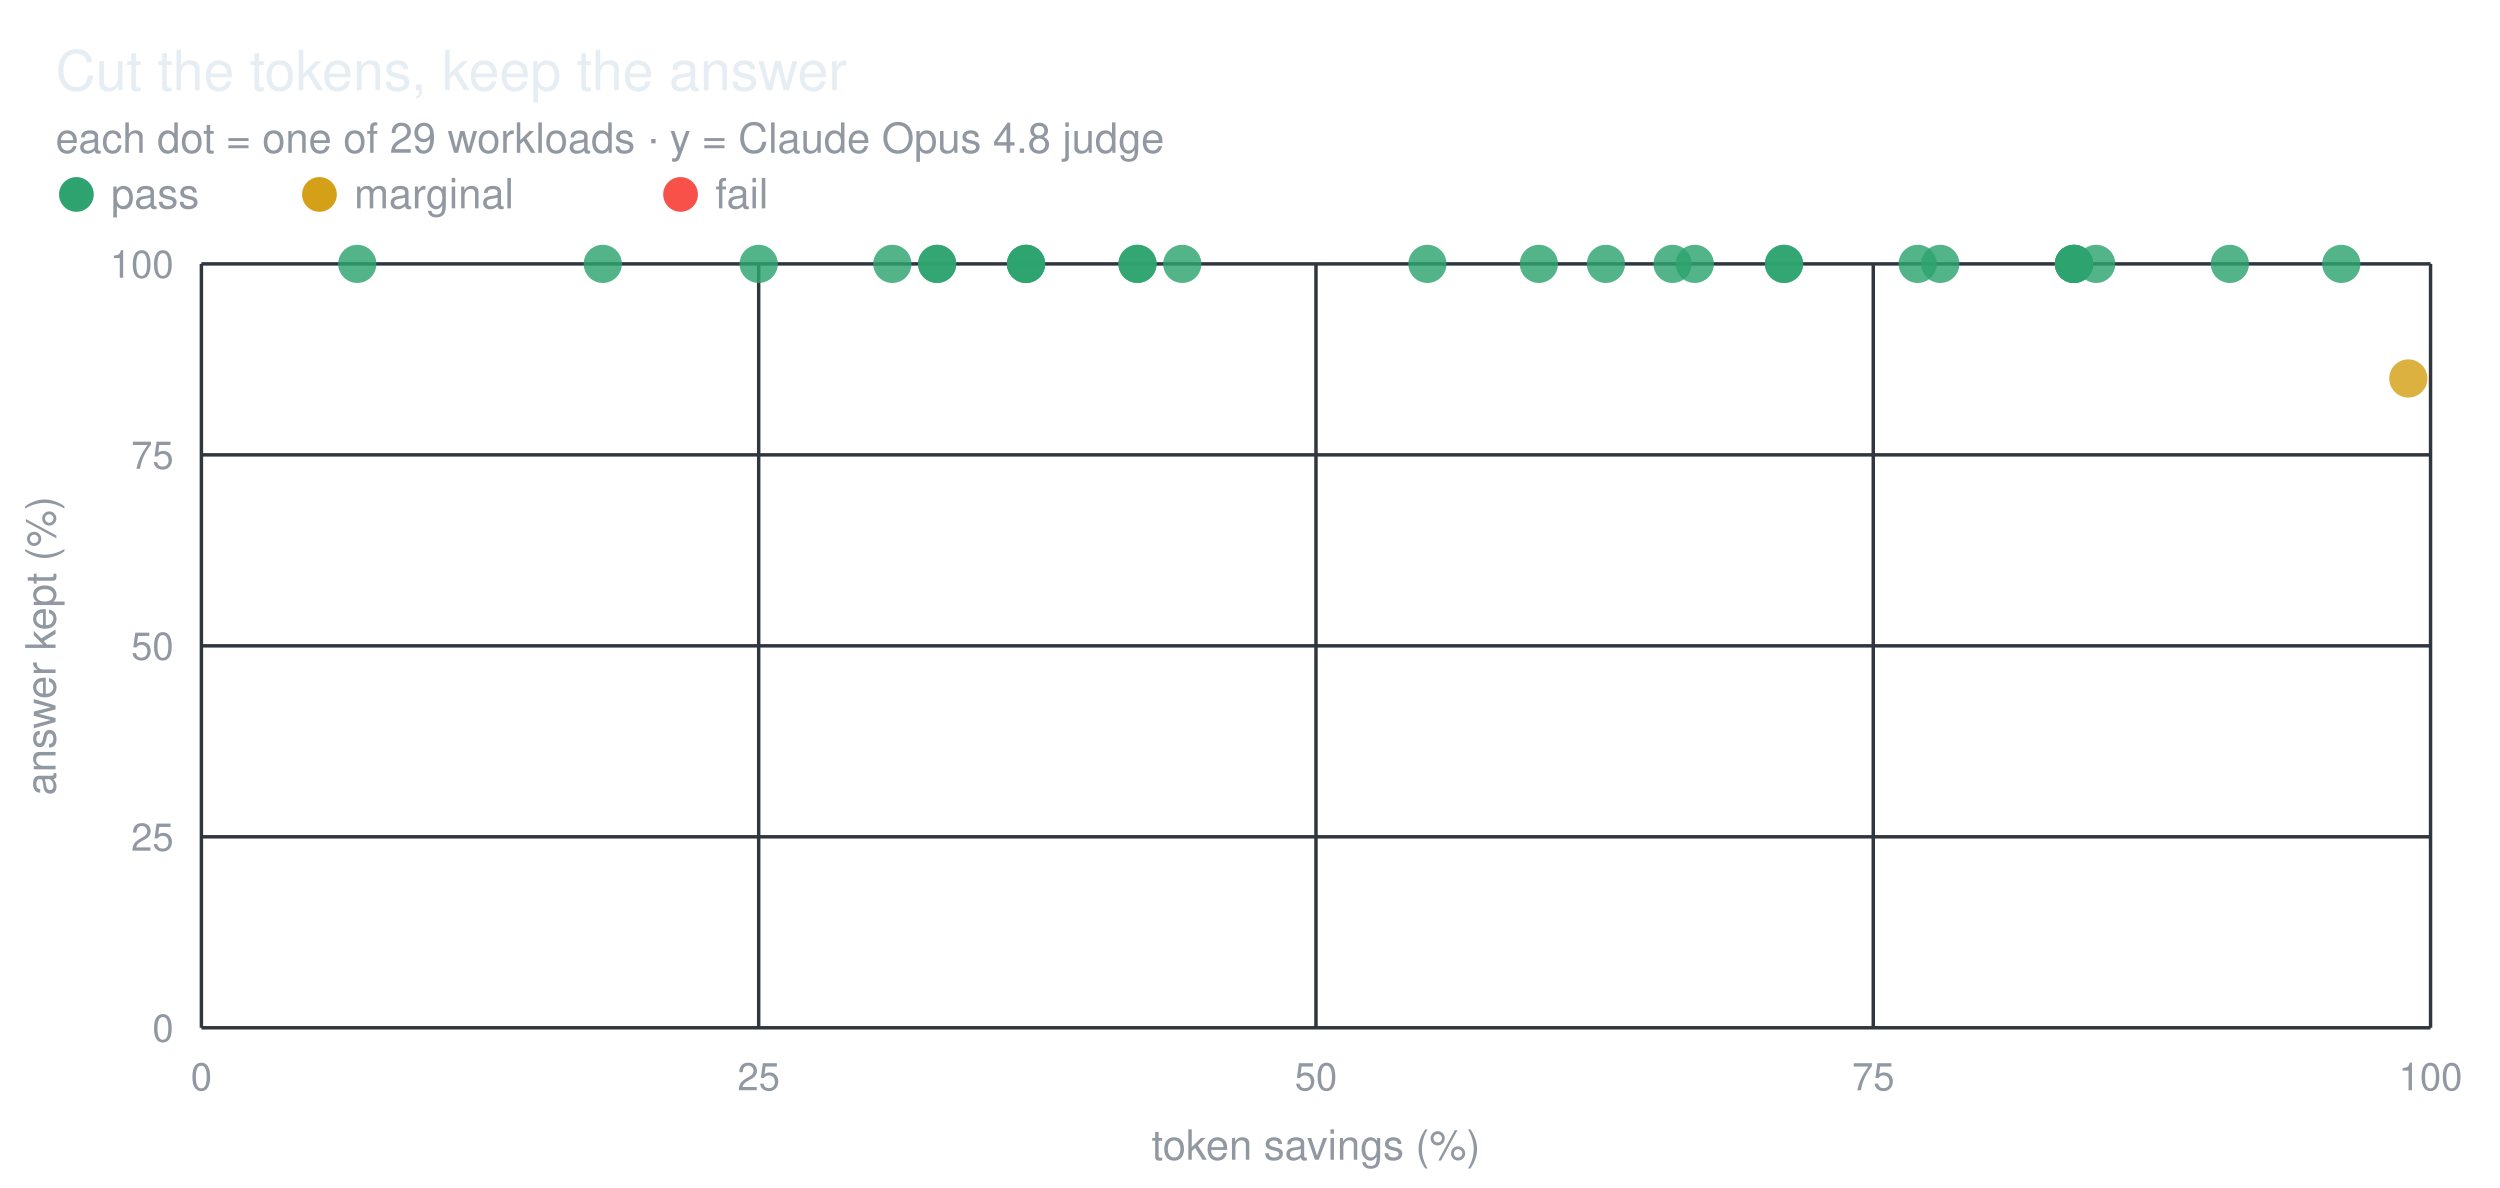
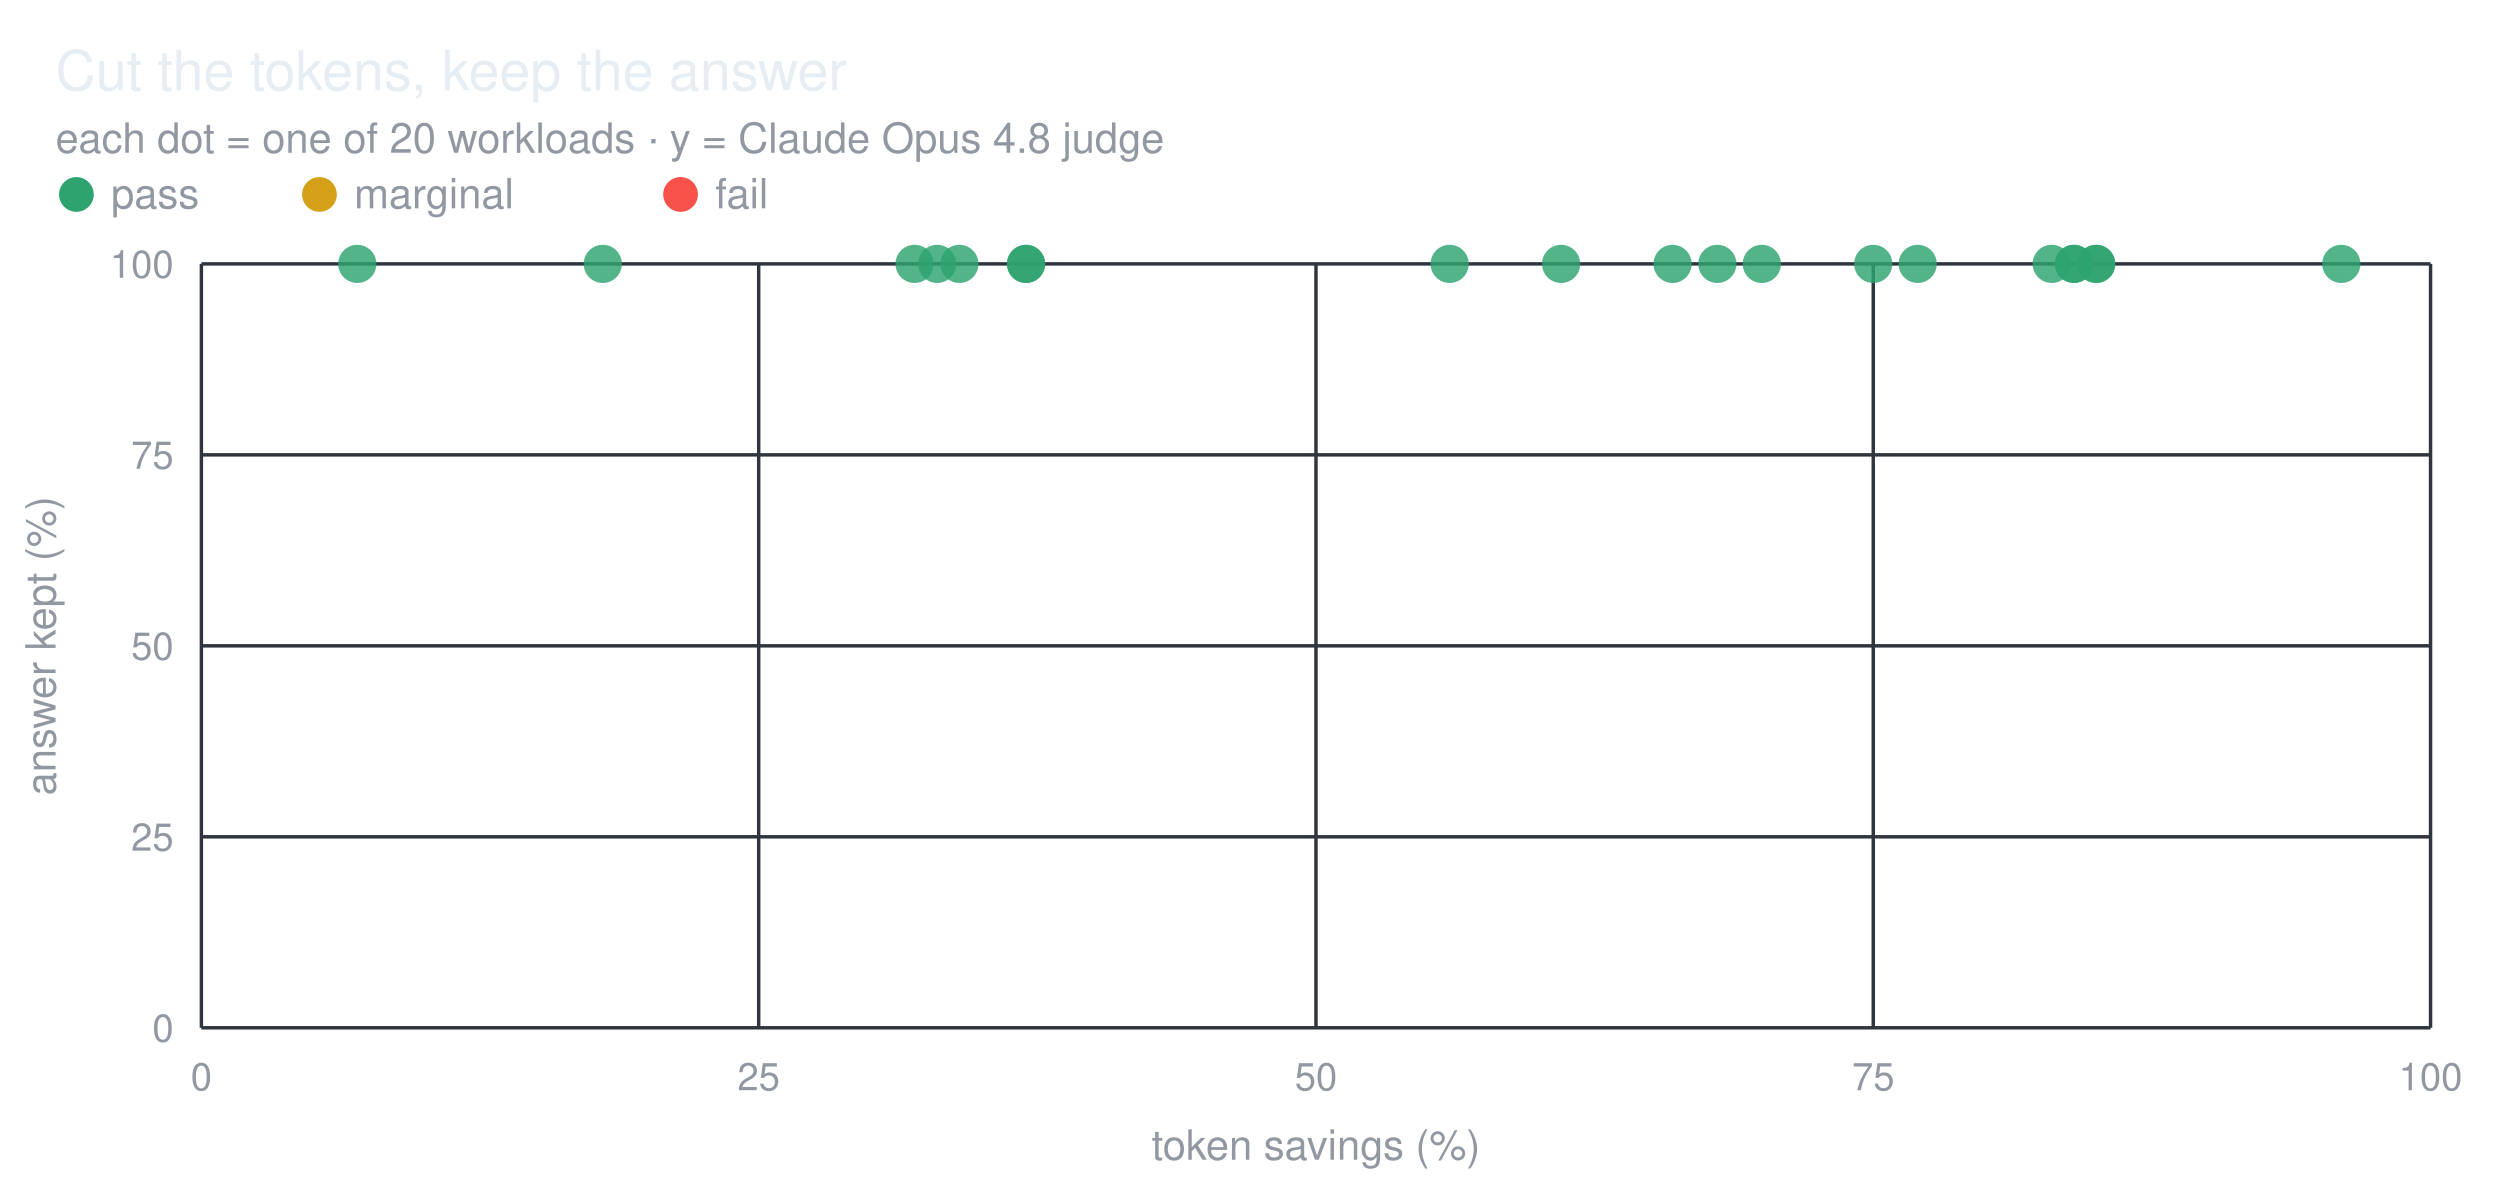
- <svg xmlns="http://www.w3.org/2000/svg" width="720" height="342" viewBox="0 0 720 342" font-family="-apple-system,BlinkMacSystemFont,'Segoe UI',Helvetica,Arial,sans-serif" role="img" aria-label="Scatter of token savings versus answer kept across 29 workloads">
+ <svg xmlns="http://www.w3.org/2000/svg" width="720" height="342" viewBox="0 0 720 342" font-family="-apple-system,BlinkMacSystemFont,'Segoe UI',Helvetica,Arial,sans-serif" role="img" aria-label="Scatter of token savings versus answer kept across 20 workloads">
  <line x1="58" y1="76" x2="58" y2="296" stroke="#30363d" stroke-width="1" />
  <line x1="58" y1="296" x2="700" y2="296" stroke="#30363d" stroke-width="1" />
  <text x="58" y="314" fill="#9198a1" font-size="11" text-anchor="middle">0</text>
  <text x="50" y="300" fill="#9198a1" font-size="11" text-anchor="end">0</text>
  <line x1="218.5" y1="76" x2="218.5" y2="296" stroke="#30363d" stroke-width="1" />
  <line x1="58" y1="241" x2="700" y2="241" stroke="#30363d" stroke-width="1" />
  <text x="218.5" y="314" fill="#9198a1" font-size="11" text-anchor="middle">25</text>
  <text x="50" y="245" fill="#9198a1" font-size="11" text-anchor="end">25</text>
  <line x1="379" y1="76" x2="379" y2="296" stroke="#30363d" stroke-width="1" />
  <line x1="58" y1="186" x2="700" y2="186" stroke="#30363d" stroke-width="1" />
  <text x="379" y="314" fill="#9198a1" font-size="11" text-anchor="middle">50</text>
  <text x="50" y="190" fill="#9198a1" font-size="11" text-anchor="end">50</text>
  <line x1="539.5" y1="76" x2="539.5" y2="296" stroke="#30363d" stroke-width="1" />
  <line x1="58" y1="131" x2="700" y2="131" stroke="#30363d" stroke-width="1" />
  <text x="539.5" y="314" fill="#9198a1" font-size="11" text-anchor="middle">75</text>
  <text x="50" y="135" fill="#9198a1" font-size="11" text-anchor="end">75</text>
  <line x1="700" y1="76" x2="700" y2="296" stroke="#30363d" stroke-width="1" />
  <line x1="58" y1="76" x2="700" y2="76" stroke="#30363d" stroke-width="1" />
  <text x="700" y="314" fill="#9198a1" font-size="11" text-anchor="middle">100</text>
  <text x="50" y="80" fill="#9198a1" font-size="11" text-anchor="end">100</text>
  <text x="379" y="334" fill="#9198a1" font-size="12" text-anchor="middle">token savings (%)</text>
  <text x="16" y="186" fill="#9198a1" font-size="12" text-anchor="middle" transform="rotate(-90 16 186)">answer kept (%)</text>
  <circle cx="597.3" cy="76.0" r="5.5" fill="#2ea36f" fill-opacity="0.82" />
-   <circle cx="642.2" cy="76.0" r="5.5" fill="#2ea36f" fill-opacity="0.82" />
  <circle cx="552.3" cy="76.0" r="5.5" fill="#2ea36f" fill-opacity="0.82" />
-   <circle cx="218.5" cy="76.0" r="5.5" fill="#2ea36f" fill-opacity="0.82" />
  <circle cx="295.5" cy="76.0" r="5.5" fill="#2ea36f" fill-opacity="0.82" />
  <circle cx="295.5" cy="76.0" r="5.5" fill="#2ea36f" fill-opacity="0.82" />
-   <circle cx="295.5" cy="76.0" r="5.5" fill="#2ea36f" fill-opacity="0.82" />
-   <circle cx="411.1" cy="76.0" r="5.5" fill="#2ea36f" fill-opacity="0.82" />
-   <circle cx="340.5" cy="76.0" r="5.5" fill="#2ea36f" fill-opacity="0.82" />
+   <circle cx="417.5" cy="76.0" r="5.5" fill="#2ea36f" fill-opacity="0.82" />
  <circle cx="173.6" cy="76.0" r="5.5" fill="#2ea36f" fill-opacity="0.82" />
-   <circle cx="257.0" cy="76.0" r="5.5" fill="#2ea36f" fill-opacity="0.82" />
+   <circle cx="263.4" cy="76.0" r="5.5" fill="#2ea36f" fill-opacity="0.82" />
  <circle cx="269.9" cy="76.0" r="5.5" fill="#2ea36f" fill-opacity="0.82" />
  <circle cx="481.7" cy="76.0" r="5.5" fill="#2ea36f" fill-opacity="0.82" />
-   <circle cx="513.8" cy="76.0" r="5.5" fill="#2ea36f" fill-opacity="0.82" />
+   <circle cx="507.4" cy="76.0" r="5.5" fill="#2ea36f" fill-opacity="0.82" />
  <circle cx="674.3" cy="76.0" r="5.5" fill="#2ea36f" fill-opacity="0.82" />
  <circle cx="597.3" cy="76.0" r="5.5" fill="#2ea36f" fill-opacity="0.82" />
-   <circle cx="443.2" cy="76.0" r="5.5" fill="#2ea36f" fill-opacity="0.82" />
-   <circle cx="558.8" cy="76.0" r="5.5" fill="#2ea36f" fill-opacity="0.82" />
-   <circle cx="327.6" cy="76.0" r="5.5" fill="#2ea36f" fill-opacity="0.82" />
-   <circle cx="327.6" cy="76.0" r="5.5" fill="#2ea36f" fill-opacity="0.82" />
+   <circle cx="449.6" cy="76.0" r="5.5" fill="#2ea36f" fill-opacity="0.82" />
  <circle cx="603.7" cy="76.0" r="5.5" fill="#2ea36f" fill-opacity="0.82" />
-   <circle cx="693.6" cy="109.0" r="5.5" fill="#d4a017" fill-opacity="0.82" />
-   <circle cx="597.3" cy="76.0" r="5.5" fill="#2ea36f" fill-opacity="0.82" />
-   <circle cx="462.5" cy="76.0" r="5.5" fill="#2ea36f" fill-opacity="0.82" />
-   <circle cx="488.1" cy="76.0" r="5.5" fill="#2ea36f" fill-opacity="0.82" />
-   <circle cx="513.8" cy="76.0" r="5.5" fill="#2ea36f" fill-opacity="0.82" />
-   <circle cx="597.3" cy="76.0" r="5.5" fill="#2ea36f" fill-opacity="0.82" />
+   <circle cx="590.9" cy="76.0" r="5.5" fill="#2ea36f" fill-opacity="0.82" />
+   <circle cx="494.6" cy="76.0" r="5.5" fill="#2ea36f" fill-opacity="0.82" />
+   <circle cx="539.5" cy="76.0" r="5.5" fill="#2ea36f" fill-opacity="0.82" />
+   <circle cx="603.7" cy="76.0" r="5.5" fill="#2ea36f" fill-opacity="0.82" />
  <circle cx="102.9" cy="76.0" r="5.5" fill="#2ea36f" fill-opacity="0.82" />
-   <circle cx="269.9" cy="76.0" r="5.5" fill="#2ea36f" fill-opacity="0.82" />
+   <circle cx="276.3" cy="76.0" r="5.5" fill="#2ea36f" fill-opacity="0.82" />
  <text x="16" y="26" fill="#e6edf3" font-size="16" font-weight="500">Cut the tokens, keep the answer</text>
-   <text x="16" y="44" fill="#9198a1" font-size="12">each dot = one of 29 workloads · y = Claude Opus 4.8 judge</text>
+   <text x="16" y="44" fill="#9198a1" font-size="12">each dot = one of 20 workloads · y = Claude Opus 4.8 judge</text>
  <circle cx="22" cy="56" r="5" fill="#2ea36f" />
  <text x="32" y="60" fill="#9198a1" font-size="12">pass</text>
  <circle cx="92" cy="56" r="5" fill="#d4a017" />
  <text x="102" y="60" fill="#9198a1" font-size="12">marginal</text>
  <circle cx="196" cy="56" r="5" fill="#f85149" />
  <text x="206" y="60" fill="#9198a1" font-size="12">fail</text>
</svg>
